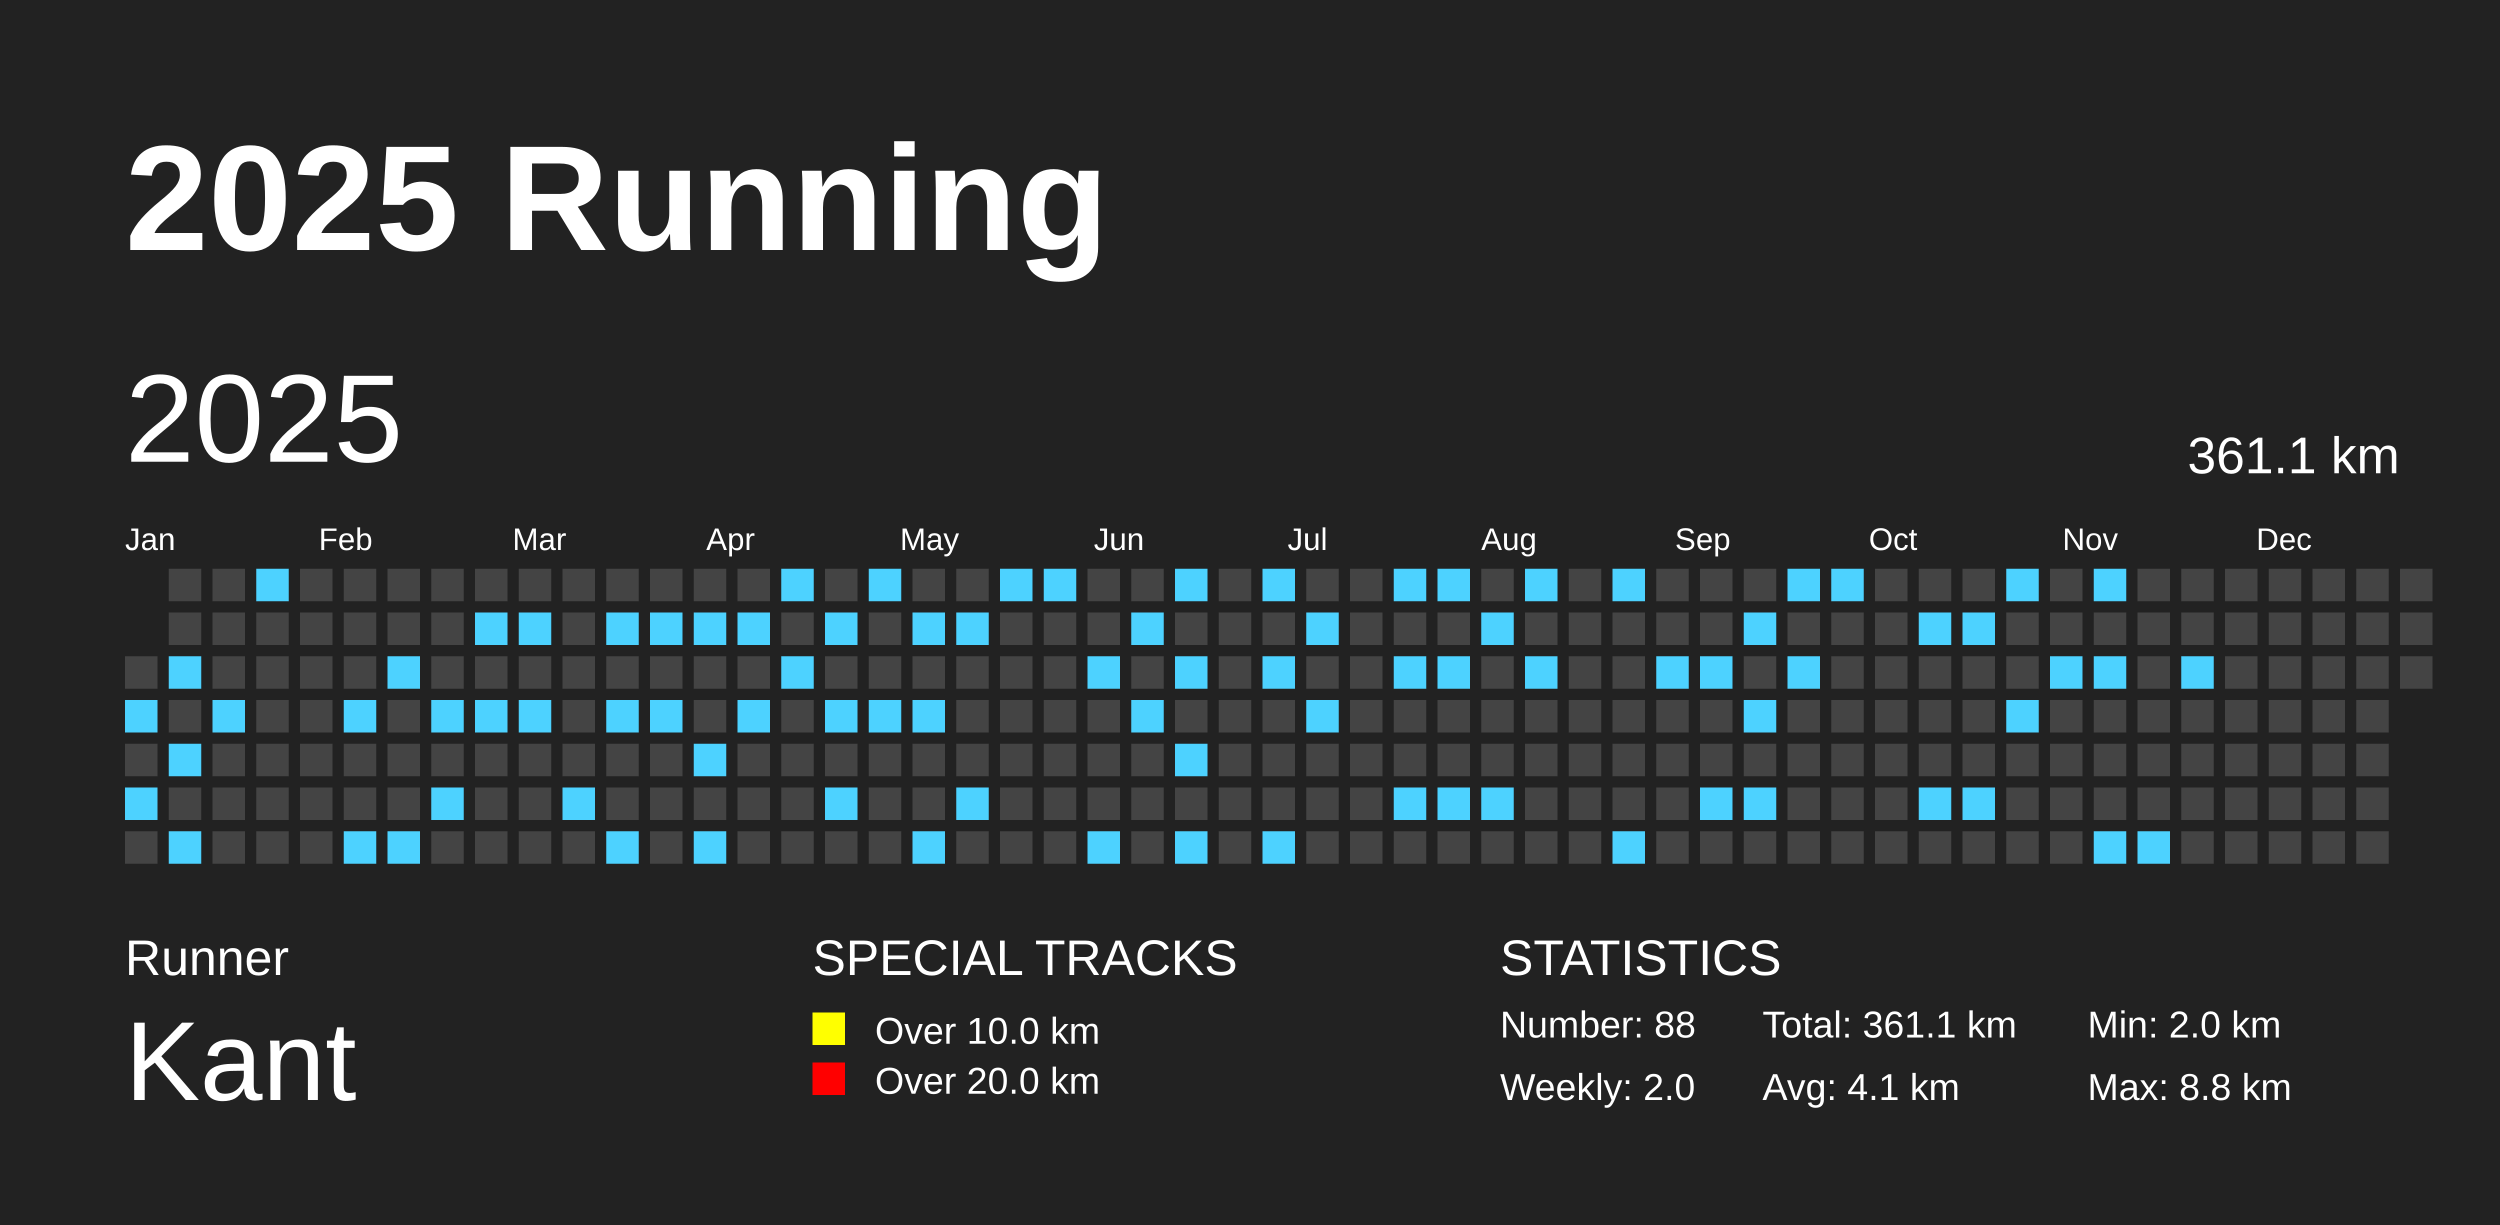
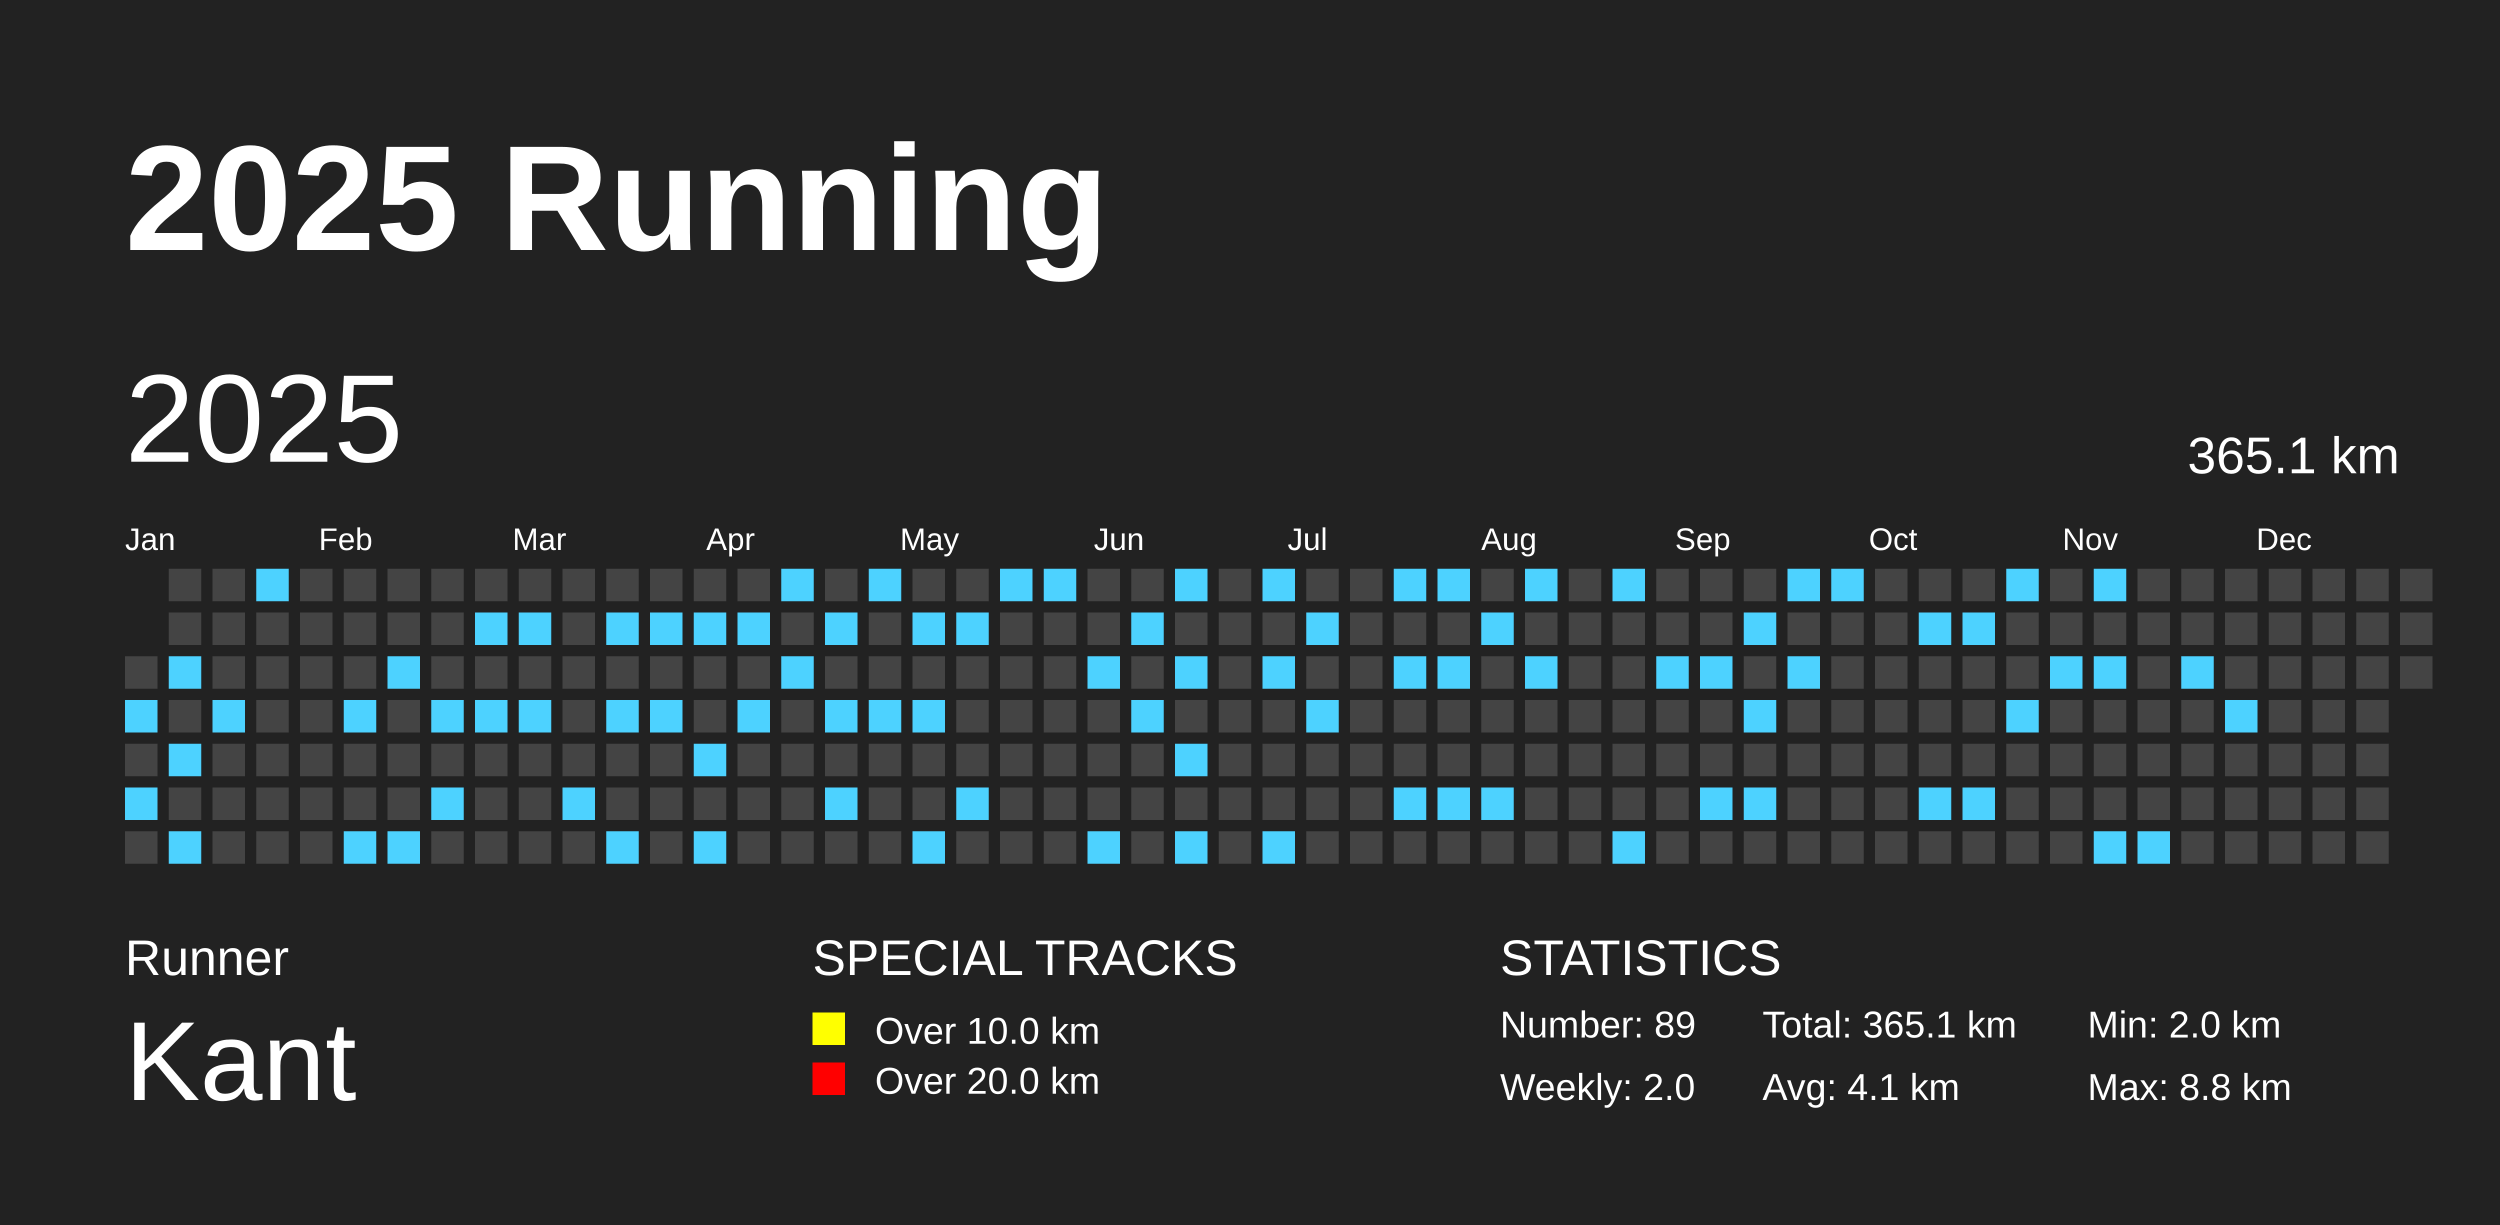
<svg xmlns="http://www.w3.org/2000/svg" baseProfile="full" height="98mm" version="1.1" viewBox="0,0,200,98" width="200mm">
  <defs />
  <rect fill="#222222" height="98" width="200" x="0" y="0" />
  <text fill="#FFFFFF" style="font-size:12px; font-family:Arial; font-weight:bold;" x="10" y="20">2025 Running</text>
  <text fill="#FFFFFF" style="font-size:4px; font-family:Arial" x="10" y="78">Runner</text>
  <text fill="#FFFFFF" style="font-size:9px; font-family:Arial" x="10" y="88">Kant</text>
  <text fill="#FFFFFF" style="font-size:4px; font-family:Arial" x="65" y="78">SPECIAL TRACKS</text>
  <rect fill="yellow" height="2.6" width="2.6" x="65" y="81" />
  <text fill="#FFFFFF" style="font-size:3px; font-family:Arial" x="70" y="83.5">Over 10.0 km</text>
  <rect fill="red" height="2.6" width="2.6" x="65" y="85" />
  <text fill="#FFFFFF" style="font-size:3px; font-family:Arial" x="70" y="87.5">Over 20.0 km</text>
  <text fill="#FFFFFF" style="font-size:4px; font-family:Arial" x="120" y="78">STATISTICS</text>
-   <text fill="#FFFFFF" style="font-size:3px; font-family:Arial" x="120" y="83">Number: 88</text>
+   <text fill="#FFFFFF" style="font-size:3px; font-family:Arial" x="120" y="83">Number: 89</text>
  <text fill="#FFFFFF" style="font-size:3px; font-family:Arial" x="120" y="88">Weekly: 2.0</text>
-   <text fill="#FFFFFF" style="font-size:3px; font-family:Arial" x="141" y="83">Total: 361.1 km</text>
+   <text fill="#FFFFFF" style="font-size:3px; font-family:Arial" x="141" y="83">Total: 365.1 km</text>
  <text fill="#FFFFFF" style="font-size:3px; font-family:Arial" x="141" y="88">Avg: 4.1 km</text>
  <text fill="#FFFFFF" style="font-size:3px; font-family:Arial" x="167" y="83">Min: 2.0 km</text>
  <text fill="#FFFFFF" style="font-size:3px; font-family:Arial" x="167" y="88">Max: 8.8 km</text>
  <text dominant-baseline="hanging" fill="#FFFFFF" style="font-size:10.0px; font-family:Arial;" x="10" y="30">2025</text>
-   <text dominant-baseline="hanging" fill="#FFFFFF" style="font-size:4.125px; font-family:Arial;" x="175" y="35">361.1 km</text>
+   <text dominant-baseline="hanging" fill="#FFFFFF" style="font-size:4.125px; font-family:Arial;" x="175" y="35">365.1 km</text>
  <text fill="#FFFFFF" style="font-size:2.5px; font-family:Arial" x="10.0" y="44">Jan</text>
  <text fill="#FFFFFF" style="font-size:2.5px; font-family:Arial" x="25.5" y="44">Feb</text>
  <text fill="#FFFFFF" style="font-size:2.5px; font-family:Arial" x="41.0" y="44">Mar</text>
  <text fill="#FFFFFF" style="font-size:2.5px; font-family:Arial" x="56.5" y="44">Apr</text>
  <text fill="#FFFFFF" style="font-size:2.5px; font-family:Arial" x="72.0" y="44">May</text>
  <text fill="#FFFFFF" style="font-size:2.5px; font-family:Arial" x="87.5" y="44">Jun</text>
  <text fill="#FFFFFF" style="font-size:2.5px; font-family:Arial" x="103.0" y="44">Jul</text>
  <text fill="#FFFFFF" style="font-size:2.5px; font-family:Arial" x="118.5" y="44">Aug</text>
  <text fill="#FFFFFF" style="font-size:2.5px; font-family:Arial" x="134.0" y="44">Sep</text>
  <text fill="#FFFFFF" style="font-size:2.5px; font-family:Arial" x="149.5" y="44">Oct</text>
  <text fill="#FFFFFF" style="font-size:2.5px; font-family:Arial" x="165.0" y="44">Nov</text>
  <text fill="#FFFFFF" style="font-size:2.5px; font-family:Arial" x="180.5" y="44">Dec</text>
  <rect fill="#444444" height="2.6" width="2.6" x="10.0" y="52.5" />
  <rect fill="#4DD2FF" height="2.6" width="2.6" x="10.0" y="56.0" />
  <rect fill="#444444" height="2.6" width="2.6" x="10.0" y="59.5" />
  <rect fill="#4DD2FF" height="2.6" width="2.6" x="10.0" y="63.0" />
  <rect fill="#444444" height="2.6" width="2.6" x="10.0" y="66.5" />
  <rect fill="#444444" height="2.6" width="2.6" x="13.5" y="45.5" />
  <rect fill="#444444" height="2.6" width="2.6" x="13.5" y="49.0" />
  <rect fill="#4DD2FF" height="2.6" width="2.6" x="13.5" y="52.5" />
  <rect fill="#444444" height="2.6" width="2.6" x="13.5" y="56.0" />
  <rect fill="#4DD2FF" height="2.6" width="2.6" x="13.5" y="59.5" />
  <rect fill="#444444" height="2.6" width="2.6" x="13.5" y="63.0" />
  <rect fill="#4DD2FF" height="2.6" width="2.6" x="13.5" y="66.5" />
  <rect fill="#444444" height="2.6" width="2.6" x="17.0" y="45.5" />
  <rect fill="#444444" height="2.6" width="2.6" x="17.0" y="49.0" />
  <rect fill="#444444" height="2.6" width="2.6" x="17.0" y="52.5" />
  <rect fill="#4DD2FF" height="2.6" width="2.6" x="17.0" y="56.0" />
  <rect fill="#444444" height="2.6" width="2.6" x="17.0" y="59.5" />
  <rect fill="#444444" height="2.6" width="2.6" x="17.0" y="63.0" />
  <rect fill="#444444" height="2.6" width="2.6" x="17.0" y="66.5" />
  <rect fill="#4DD2FF" height="2.6" width="2.6" x="20.5" y="45.5" />
  <rect fill="#444444" height="2.6" width="2.6" x="20.5" y="49.0" />
  <rect fill="#444444" height="2.6" width="2.6" x="20.5" y="52.5" />
  <rect fill="#444444" height="2.6" width="2.6" x="20.5" y="56.0" />
  <rect fill="#444444" height="2.6" width="2.6" x="20.5" y="59.5" />
  <rect fill="#444444" height="2.6" width="2.6" x="20.5" y="63.0" />
  <rect fill="#444444" height="2.6" width="2.6" x="20.5" y="66.5" />
  <rect fill="#444444" height="2.6" width="2.6" x="24.0" y="45.5" />
  <rect fill="#444444" height="2.6" width="2.6" x="24.0" y="49.0" />
  <rect fill="#444444" height="2.6" width="2.6" x="24.0" y="52.5" />
  <rect fill="#444444" height="2.6" width="2.6" x="24.0" y="56.0" />
  <rect fill="#444444" height="2.6" width="2.6" x="24.0" y="59.5" />
  <rect fill="#444444" height="2.6" width="2.6" x="24.0" y="63.0" />
  <rect fill="#444444" height="2.6" width="2.6" x="24.0" y="66.5" />
  <rect fill="#444444" height="2.6" width="2.6" x="27.5" y="45.5" />
  <rect fill="#444444" height="2.6" width="2.6" x="27.5" y="49.0" />
  <rect fill="#444444" height="2.6" width="2.6" x="27.5" y="52.5" />
  <rect fill="#4DD2FF" height="2.6" width="2.6" x="27.5" y="56.0" />
  <rect fill="#444444" height="2.6" width="2.6" x="27.5" y="59.5" />
  <rect fill="#444444" height="2.6" width="2.6" x="27.5" y="63.0" />
  <rect fill="#4DD2FF" height="2.6" width="2.6" x="27.5" y="66.5" />
  <rect fill="#444444" height="2.6" width="2.6" x="31.0" y="45.5" />
  <rect fill="#444444" height="2.6" width="2.6" x="31.0" y="49.0" />
  <rect fill="#4DD2FF" height="2.6" width="2.6" x="31.0" y="52.5" />
  <rect fill="#444444" height="2.6" width="2.6" x="31.0" y="56.0" />
  <rect fill="#444444" height="2.6" width="2.6" x="31.0" y="59.5" />
  <rect fill="#444444" height="2.6" width="2.6" x="31.0" y="63.0" />
  <rect fill="#4DD2FF" height="2.6" width="2.6" x="31.0" y="66.5" />
  <rect fill="#444444" height="2.6" width="2.6" x="34.5" y="45.5" />
  <rect fill="#444444" height="2.6" width="2.6" x="34.5" y="49.0" />
  <rect fill="#444444" height="2.6" width="2.6" x="34.5" y="52.5" />
  <rect fill="#4DD2FF" height="2.6" width="2.6" x="34.5" y="56.0" />
  <rect fill="#444444" height="2.6" width="2.6" x="34.5" y="59.5" />
  <rect fill="#4DD2FF" height="2.6" width="2.6" x="34.5" y="63.0" />
  <rect fill="#444444" height="2.6" width="2.6" x="34.5" y="66.5" />
  <rect fill="#444444" height="2.6" width="2.6" x="38.0" y="45.5" />
  <rect fill="#4DD2FF" height="2.6" width="2.6" x="38.0" y="49.0" />
  <rect fill="#444444" height="2.6" width="2.6" x="38.0" y="52.5" />
  <rect fill="#4DD2FF" height="2.6" width="2.6" x="38.0" y="56.0" />
  <rect fill="#444444" height="2.6" width="2.6" x="38.0" y="59.5" />
  <rect fill="#444444" height="2.6" width="2.6" x="38.0" y="63.0" />
  <rect fill="#444444" height="2.6" width="2.6" x="38.0" y="66.5" />
  <rect fill="#444444" height="2.6" width="2.6" x="41.5" y="45.5" />
  <rect fill="#4DD2FF" height="2.6" width="2.6" x="41.5" y="49.0" />
  <rect fill="#444444" height="2.6" width="2.6" x="41.5" y="52.5" />
  <rect fill="#4DD2FF" height="2.6" width="2.6" x="41.5" y="56.0" />
  <rect fill="#444444" height="2.6" width="2.6" x="41.5" y="59.5" />
  <rect fill="#444444" height="2.6" width="2.6" x="41.5" y="63.0" />
  <rect fill="#444444" height="2.6" width="2.6" x="41.5" y="66.5" />
  <rect fill="#444444" height="2.6" width="2.6" x="45.0" y="45.5" />
  <rect fill="#444444" height="2.6" width="2.6" x="45.0" y="49.0" />
  <rect fill="#444444" height="2.6" width="2.6" x="45.0" y="52.5" />
  <rect fill="#444444" height="2.6" width="2.6" x="45.0" y="56.0" />
  <rect fill="#444444" height="2.6" width="2.6" x="45.0" y="59.5" />
  <rect fill="#4DD2FF" height="2.6" width="2.6" x="45.0" y="63.0" />
  <rect fill="#444444" height="2.6" width="2.6" x="45.0" y="66.5" />
  <rect fill="#444444" height="2.6" width="2.6" x="48.5" y="45.5" />
  <rect fill="#4DD2FF" height="2.6" width="2.6" x="48.5" y="49.0" />
  <rect fill="#444444" height="2.6" width="2.6" x="48.5" y="52.5" />
  <rect fill="#4DD2FF" height="2.6" width="2.6" x="48.5" y="56.0" />
  <rect fill="#444444" height="2.6" width="2.6" x="48.5" y="59.5" />
  <rect fill="#444444" height="2.6" width="2.6" x="48.5" y="63.0" />
  <rect fill="#4DD2FF" height="2.6" width="2.6" x="48.5" y="66.5" />
  <rect fill="#444444" height="2.6" width="2.6" x="52.0" y="45.5" />
  <rect fill="#4DD2FF" height="2.6" width="2.6" x="52.0" y="49.0" />
  <rect fill="#444444" height="2.6" width="2.6" x="52.0" y="52.5" />
  <rect fill="#4DD2FF" height="2.6" width="2.6" x="52.0" y="56.0" />
  <rect fill="#444444" height="2.6" width="2.6" x="52.0" y="59.5" />
  <rect fill="#444444" height="2.6" width="2.6" x="52.0" y="63.0" />
  <rect fill="#444444" height="2.6" width="2.6" x="52.0" y="66.5" />
  <rect fill="#444444" height="2.6" width="2.6" x="55.5" y="45.5" />
  <rect fill="#4DD2FF" height="2.6" width="2.6" x="55.5" y="49.0" />
  <rect fill="#444444" height="2.6" width="2.6" x="55.5" y="52.5" />
  <rect fill="#444444" height="2.6" width="2.6" x="55.5" y="56.0" />
  <rect fill="#4DD2FF" height="2.6" width="2.6" x="55.5" y="59.5" />
  <rect fill="#444444" height="2.6" width="2.6" x="55.5" y="63.0" />
  <rect fill="#4DD2FF" height="2.6" width="2.6" x="55.5" y="66.5" />
  <rect fill="#444444" height="2.6" width="2.6" x="59.0" y="45.5" />
  <rect fill="#4DD2FF" height="2.6" width="2.6" x="59.0" y="49.0" />
  <rect fill="#444444" height="2.6" width="2.6" x="59.0" y="52.5" />
  <rect fill="#4DD2FF" height="2.6" width="2.6" x="59.0" y="56.0" />
  <rect fill="#444444" height="2.6" width="2.6" x="59.0" y="59.5" />
  <rect fill="#444444" height="2.6" width="2.6" x="59.0" y="63.0" />
  <rect fill="#444444" height="2.6" width="2.6" x="59.0" y="66.5" />
  <rect fill="#4DD2FF" height="2.6" width="2.6" x="62.5" y="45.5" />
  <rect fill="#444444" height="2.6" width="2.6" x="62.5" y="49.0" />
  <rect fill="#4DD2FF" height="2.6" width="2.6" x="62.5" y="52.5" />
  <rect fill="#444444" height="2.6" width="2.6" x="62.5" y="56.0" />
  <rect fill="#444444" height="2.6" width="2.6" x="62.5" y="59.5" />
  <rect fill="#444444" height="2.6" width="2.6" x="62.5" y="63.0" />
  <rect fill="#444444" height="2.6" width="2.6" x="62.5" y="66.5" />
  <rect fill="#444444" height="2.6" width="2.6" x="66.0" y="45.5" />
  <rect fill="#4DD2FF" height="2.6" width="2.6" x="66.0" y="49.0" />
  <rect fill="#444444" height="2.6" width="2.6" x="66.0" y="52.5" />
  <rect fill="#4DD2FF" height="2.6" width="2.6" x="66.0" y="56.0" />
  <rect fill="#444444" height="2.6" width="2.6" x="66.0" y="59.5" />
  <rect fill="#4DD2FF" height="2.6" width="2.6" x="66.0" y="63.0" />
  <rect fill="#444444" height="2.6" width="2.6" x="66.0" y="66.5" />
  <rect fill="#4DD2FF" height="2.6" width="2.6" x="69.5" y="45.5" />
  <rect fill="#444444" height="2.6" width="2.6" x="69.5" y="49.0" />
  <rect fill="#444444" height="2.6" width="2.6" x="69.5" y="52.5" />
  <rect fill="#4DD2FF" height="2.6" width="2.6" x="69.5" y="56.0" />
  <rect fill="#444444" height="2.6" width="2.6" x="69.5" y="59.5" />
  <rect fill="#444444" height="2.6" width="2.6" x="69.5" y="63.0" />
  <rect fill="#444444" height="2.6" width="2.6" x="69.5" y="66.5" />
  <rect fill="#444444" height="2.6" width="2.6" x="73.0" y="45.5" />
  <rect fill="#4DD2FF" height="2.6" width="2.6" x="73.0" y="49.0" />
  <rect fill="#444444" height="2.6" width="2.6" x="73.0" y="52.5" />
  <rect fill="#4DD2FF" height="2.6" width="2.6" x="73.0" y="56.0" />
  <rect fill="#444444" height="2.6" width="2.6" x="73.0" y="59.5" />
  <rect fill="#444444" height="2.6" width="2.6" x="73.0" y="63.0" />
  <rect fill="#4DD2FF" height="2.6" width="2.6" x="73.0" y="66.5" />
  <rect fill="#444444" height="2.6" width="2.6" x="76.5" y="45.5" />
  <rect fill="#4DD2FF" height="2.6" width="2.6" x="76.5" y="49.0" />
  <rect fill="#444444" height="2.6" width="2.6" x="76.5" y="52.5" />
  <rect fill="#444444" height="2.6" width="2.6" x="76.5" y="56.0" />
  <rect fill="#444444" height="2.6" width="2.6" x="76.5" y="59.5" />
  <rect fill="#4DD2FF" height="2.6" width="2.6" x="76.5" y="63.0" />
  <rect fill="#444444" height="2.6" width="2.6" x="76.5" y="66.5" />
  <rect fill="#4DD2FF" height="2.6" width="2.6" x="80.0" y="45.5" />
  <rect fill="#444444" height="2.6" width="2.6" x="80.0" y="49.0" />
  <rect fill="#444444" height="2.6" width="2.6" x="80.0" y="52.5" />
  <rect fill="#444444" height="2.6" width="2.6" x="80.0" y="56.0" />
  <rect fill="#444444" height="2.6" width="2.6" x="80.0" y="59.5" />
  <rect fill="#444444" height="2.6" width="2.6" x="80.0" y="63.0" />
  <rect fill="#444444" height="2.6" width="2.6" x="80.0" y="66.5" />
  <rect fill="#4DD2FF" height="2.6" width="2.6" x="83.5" y="45.5" />
  <rect fill="#444444" height="2.6" width="2.6" x="83.5" y="49.0" />
  <rect fill="#444444" height="2.6" width="2.6" x="83.5" y="52.5" />
  <rect fill="#444444" height="2.6" width="2.6" x="83.5" y="56.0" />
  <rect fill="#444444" height="2.6" width="2.6" x="83.5" y="59.5" />
  <rect fill="#444444" height="2.6" width="2.6" x="83.5" y="63.0" />
  <rect fill="#444444" height="2.6" width="2.6" x="83.5" y="66.5" />
  <rect fill="#444444" height="2.6" width="2.6" x="87.0" y="45.5" />
  <rect fill="#444444" height="2.6" width="2.6" x="87.0" y="49.0" />
  <rect fill="#4DD2FF" height="2.6" width="2.6" x="87.0" y="52.5" />
  <rect fill="#444444" height="2.6" width="2.6" x="87.0" y="56.0" />
  <rect fill="#444444" height="2.6" width="2.6" x="87.0" y="59.5" />
  <rect fill="#444444" height="2.6" width="2.6" x="87.0" y="63.0" />
  <rect fill="#4DD2FF" height="2.6" width="2.6" x="87.0" y="66.5" />
  <rect fill="#444444" height="2.6" width="2.6" x="90.5" y="45.5" />
  <rect fill="#4DD2FF" height="2.6" width="2.6" x="90.5" y="49.0" />
  <rect fill="#444444" height="2.6" width="2.6" x="90.5" y="52.5" />
  <rect fill="#4DD2FF" height="2.6" width="2.6" x="90.5" y="56.0" />
  <rect fill="#444444" height="2.6" width="2.6" x="90.5" y="59.5" />
  <rect fill="#444444" height="2.6" width="2.6" x="90.5" y="63.0" />
  <rect fill="#444444" height="2.6" width="2.6" x="90.5" y="66.5" />
  <rect fill="#4DD2FF" height="2.6" width="2.6" x="94.0" y="45.5" />
  <rect fill="#444444" height="2.6" width="2.6" x="94.0" y="49.0" />
  <rect fill="#4DD2FF" height="2.6" width="2.6" x="94.0" y="52.5" />
  <rect fill="#444444" height="2.6" width="2.6" x="94.0" y="56.0" />
  <rect fill="#4DD2FF" height="2.6" width="2.6" x="94.0" y="59.5" />
  <rect fill="#444444" height="2.6" width="2.6" x="94.0" y="63.0" />
  <rect fill="#4DD2FF" height="2.6" width="2.6" x="94.0" y="66.5" />
  <rect fill="#444444" height="2.6" width="2.6" x="97.5" y="45.5" />
  <rect fill="#444444" height="2.6" width="2.6" x="97.5" y="49.0" />
  <rect fill="#444444" height="2.6" width="2.6" x="97.5" y="52.5" />
  <rect fill="#444444" height="2.6" width="2.6" x="97.5" y="56.0" />
  <rect fill="#444444" height="2.6" width="2.6" x="97.5" y="59.5" />
  <rect fill="#444444" height="2.6" width="2.6" x="97.5" y="63.0" />
  <rect fill="#444444" height="2.6" width="2.6" x="97.5" y="66.5" />
  <rect fill="#4DD2FF" height="2.6" width="2.6" x="101.0" y="45.5" />
  <rect fill="#444444" height="2.6" width="2.6" x="101.0" y="49.0" />
  <rect fill="#4DD2FF" height="2.6" width="2.6" x="101.0" y="52.5" />
  <rect fill="#444444" height="2.6" width="2.6" x="101.0" y="56.0" />
  <rect fill="#444444" height="2.6" width="2.6" x="101.0" y="59.5" />
  <rect fill="#444444" height="2.6" width="2.6" x="101.0" y="63.0" />
  <rect fill="#4DD2FF" height="2.6" width="2.6" x="101.0" y="66.5" />
  <rect fill="#444444" height="2.6" width="2.6" x="104.5" y="45.5" />
  <rect fill="#4DD2FF" height="2.6" width="2.6" x="104.5" y="49.0" />
  <rect fill="#444444" height="2.6" width="2.6" x="104.5" y="52.5" />
  <rect fill="#4DD2FF" height="2.6" width="2.6" x="104.5" y="56.0" />
  <rect fill="#444444" height="2.6" width="2.6" x="104.5" y="59.5" />
  <rect fill="#444444" height="2.6" width="2.6" x="104.5" y="63.0" />
  <rect fill="#444444" height="2.6" width="2.6" x="104.5" y="66.5" />
  <rect fill="#444444" height="2.6" width="2.6" x="108.0" y="45.5" />
  <rect fill="#444444" height="2.6" width="2.6" x="108.0" y="49.0" />
  <rect fill="#444444" height="2.6" width="2.6" x="108.0" y="52.5" />
  <rect fill="#444444" height="2.6" width="2.6" x="108.0" y="56.0" />
  <rect fill="#444444" height="2.6" width="2.6" x="108.0" y="59.5" />
  <rect fill="#444444" height="2.6" width="2.6" x="108.0" y="63.0" />
  <rect fill="#444444" height="2.6" width="2.6" x="108.0" y="66.5" />
  <rect fill="#4DD2FF" height="2.6" width="2.6" x="111.5" y="45.5" />
  <rect fill="#444444" height="2.6" width="2.6" x="111.5" y="49.0" />
  <rect fill="#4DD2FF" height="2.6" width="2.6" x="111.5" y="52.5" />
  <rect fill="#444444" height="2.6" width="2.6" x="111.5" y="56.0" />
  <rect fill="#444444" height="2.6" width="2.6" x="111.5" y="59.5" />
  <rect fill="#4DD2FF" height="2.6" width="2.6" x="111.5" y="63.0" />
  <rect fill="#444444" height="2.6" width="2.6" x="111.5" y="66.5" />
  <rect fill="#4DD2FF" height="2.6" width="2.6" x="115.0" y="45.5" />
  <rect fill="#444444" height="2.6" width="2.6" x="115.0" y="49.0" />
  <rect fill="#4DD2FF" height="2.6" width="2.6" x="115.0" y="52.5" />
  <rect fill="#444444" height="2.6" width="2.6" x="115.0" y="56.0" />
  <rect fill="#444444" height="2.6" width="2.6" x="115.0" y="59.5" />
  <rect fill="#4DD2FF" height="2.6" width="2.6" x="115.0" y="63.0" />
  <rect fill="#444444" height="2.6" width="2.6" x="115.0" y="66.5" />
  <rect fill="#444444" height="2.6" width="2.6" x="118.5" y="45.5" />
  <rect fill="#4DD2FF" height="2.6" width="2.6" x="118.5" y="49.0" />
  <rect fill="#444444" height="2.6" width="2.6" x="118.5" y="52.5" />
  <rect fill="#444444" height="2.6" width="2.6" x="118.5" y="56.0" />
  <rect fill="#444444" height="2.6" width="2.6" x="118.5" y="59.5" />
  <rect fill="#4DD2FF" height="2.6" width="2.6" x="118.5" y="63.0" />
  <rect fill="#444444" height="2.6" width="2.6" x="118.5" y="66.5" />
  <rect fill="#4DD2FF" height="2.6" width="2.6" x="122.0" y="45.5" />
  <rect fill="#444444" height="2.6" width="2.6" x="122.0" y="49.0" />
  <rect fill="#4DD2FF" height="2.6" width="2.6" x="122.0" y="52.5" />
  <rect fill="#444444" height="2.6" width="2.6" x="122.0" y="56.0" />
  <rect fill="#444444" height="2.6" width="2.6" x="122.0" y="59.5" />
  <rect fill="#444444" height="2.6" width="2.6" x="122.0" y="63.0" />
  <rect fill="#444444" height="2.6" width="2.6" x="122.0" y="66.5" />
  <rect fill="#444444" height="2.6" width="2.6" x="125.5" y="45.5" />
  <rect fill="#444444" height="2.6" width="2.6" x="125.5" y="49.0" />
  <rect fill="#444444" height="2.6" width="2.6" x="125.5" y="52.5" />
  <rect fill="#444444" height="2.6" width="2.6" x="125.5" y="56.0" />
  <rect fill="#444444" height="2.6" width="2.6" x="125.5" y="59.5" />
  <rect fill="#444444" height="2.6" width="2.6" x="125.5" y="63.0" />
  <rect fill="#444444" height="2.6" width="2.6" x="125.5" y="66.5" />
  <rect fill="#4DD2FF" height="2.6" width="2.6" x="129.0" y="45.5" />
  <rect fill="#444444" height="2.6" width="2.6" x="129.0" y="49.0" />
  <rect fill="#444444" height="2.6" width="2.6" x="129.0" y="52.5" />
  <rect fill="#444444" height="2.6" width="2.6" x="129.0" y="56.0" />
  <rect fill="#444444" height="2.6" width="2.6" x="129.0" y="59.5" />
  <rect fill="#444444" height="2.6" width="2.6" x="129.0" y="63.0" />
  <rect fill="#4DD2FF" height="2.6" width="2.6" x="129.0" y="66.5" />
  <rect fill="#444444" height="2.6" width="2.6" x="132.5" y="45.5" />
  <rect fill="#444444" height="2.6" width="2.6" x="132.5" y="49.0" />
  <rect fill="#4DD2FF" height="2.6" width="2.6" x="132.5" y="52.5" />
  <rect fill="#444444" height="2.6" width="2.6" x="132.5" y="56.0" />
  <rect fill="#444444" height="2.6" width="2.6" x="132.5" y="59.5" />
  <rect fill="#444444" height="2.6" width="2.6" x="132.5" y="63.0" />
  <rect fill="#444444" height="2.6" width="2.6" x="132.5" y="66.5" />
  <rect fill="#444444" height="2.6" width="2.6" x="136.0" y="45.5" />
  <rect fill="#444444" height="2.6" width="2.6" x="136.0" y="49.0" />
  <rect fill="#4DD2FF" height="2.6" width="2.6" x="136.0" y="52.5" />
  <rect fill="#444444" height="2.6" width="2.6" x="136.0" y="56.0" />
  <rect fill="#444444" height="2.6" width="2.6" x="136.0" y="59.5" />
  <rect fill="#4DD2FF" height="2.6" width="2.6" x="136.0" y="63.0" />
  <rect fill="#444444" height="2.6" width="2.6" x="136.0" y="66.5" />
  <rect fill="#444444" height="2.6" width="2.6" x="139.5" y="45.5" />
  <rect fill="#4DD2FF" height="2.6" width="2.6" x="139.5" y="49.0" />
  <rect fill="#444444" height="2.6" width="2.6" x="139.5" y="52.5" />
  <rect fill="#4DD2FF" height="2.6" width="2.6" x="139.5" y="56.0" />
  <rect fill="#444444" height="2.6" width="2.6" x="139.5" y="59.5" />
  <rect fill="#4DD2FF" height="2.6" width="2.6" x="139.5" y="63.0" />
  <rect fill="#444444" height="2.6" width="2.6" x="139.5" y="66.5" />
  <rect fill="#4DD2FF" height="2.6" width="2.6" x="143.0" y="45.5" />
  <rect fill="#444444" height="2.6" width="2.6" x="143.0" y="49.0" />
  <rect fill="#4DD2FF" height="2.6" width="2.6" x="143.0" y="52.5" />
  <rect fill="#444444" height="2.6" width="2.6" x="143.0" y="56.0" />
  <rect fill="#444444" height="2.6" width="2.6" x="143.0" y="59.5" />
  <rect fill="#444444" height="2.6" width="2.6" x="143.0" y="63.0" />
  <rect fill="#444444" height="2.6" width="2.6" x="143.0" y="66.5" />
  <rect fill="#4DD2FF" height="2.6" width="2.6" x="146.5" y="45.5" />
  <rect fill="#444444" height="2.6" width="2.6" x="146.5" y="49.0" />
  <rect fill="#444444" height="2.6" width="2.6" x="146.5" y="52.5" />
  <rect fill="#444444" height="2.6" width="2.6" x="146.5" y="56.0" />
  <rect fill="#444444" height="2.6" width="2.6" x="146.5" y="59.5" />
  <rect fill="#444444" height="2.6" width="2.6" x="146.5" y="63.0" />
  <rect fill="#444444" height="2.6" width="2.6" x="146.5" y="66.5" />
  <rect fill="#444444" height="2.6" width="2.6" x="150.0" y="45.5" />
  <rect fill="#444444" height="2.6" width="2.6" x="150.0" y="49.0" />
  <rect fill="#444444" height="2.6" width="2.6" x="150.0" y="52.5" />
  <rect fill="#444444" height="2.6" width="2.6" x="150.0" y="56.0" />
  <rect fill="#444444" height="2.6" width="2.6" x="150.0" y="59.5" />
  <rect fill="#444444" height="2.6" width="2.6" x="150.0" y="63.0" />
  <rect fill="#444444" height="2.6" width="2.6" x="150.0" y="66.5" />
  <rect fill="#444444" height="2.6" width="2.6" x="153.5" y="45.5" />
  <rect fill="#4DD2FF" height="2.6" width="2.6" x="153.5" y="49.0" />
  <rect fill="#444444" height="2.6" width="2.6" x="153.5" y="52.5" />
  <rect fill="#444444" height="2.6" width="2.6" x="153.5" y="56.0" />
  <rect fill="#444444" height="2.6" width="2.6" x="153.5" y="59.5" />
  <rect fill="#4DD2FF" height="2.6" width="2.6" x="153.5" y="63.0" />
  <rect fill="#444444" height="2.6" width="2.6" x="153.5" y="66.5" />
  <rect fill="#444444" height="2.6" width="2.6" x="157.0" y="45.5" />
  <rect fill="#4DD2FF" height="2.6" width="2.6" x="157.0" y="49.0" />
  <rect fill="#444444" height="2.6" width="2.6" x="157.0" y="52.5" />
  <rect fill="#444444" height="2.6" width="2.6" x="157.0" y="56.0" />
  <rect fill="#444444" height="2.6" width="2.6" x="157.0" y="59.5" />
  <rect fill="#4DD2FF" height="2.6" width="2.6" x="157.0" y="63.0" />
  <rect fill="#444444" height="2.6" width="2.6" x="157.0" y="66.5" />
  <rect fill="#4DD2FF" height="2.6" width="2.6" x="160.5" y="45.5" />
  <rect fill="#444444" height="2.6" width="2.6" x="160.5" y="49.0" />
  <rect fill="#444444" height="2.6" width="2.6" x="160.5" y="52.5" />
  <rect fill="#4DD2FF" height="2.6" width="2.6" x="160.5" y="56.0" />
  <rect fill="#444444" height="2.6" width="2.6" x="160.5" y="59.5" />
  <rect fill="#444444" height="2.6" width="2.6" x="160.5" y="63.0" />
  <rect fill="#444444" height="2.6" width="2.6" x="160.5" y="66.5" />
  <rect fill="#444444" height="2.6" width="2.6" x="164.0" y="45.5" />
  <rect fill="#444444" height="2.6" width="2.6" x="164.0" y="49.0" />
  <rect fill="#4DD2FF" height="2.6" width="2.6" x="164.0" y="52.5" />
  <rect fill="#444444" height="2.6" width="2.6" x="164.0" y="56.0" />
  <rect fill="#444444" height="2.6" width="2.6" x="164.0" y="59.5" />
  <rect fill="#444444" height="2.6" width="2.6" x="164.0" y="63.0" />
  <rect fill="#444444" height="2.6" width="2.6" x="164.0" y="66.5" />
  <rect fill="#4DD2FF" height="2.6" width="2.6" x="167.5" y="45.5" />
  <rect fill="#444444" height="2.6" width="2.6" x="167.5" y="49.0" />
  <rect fill="#4DD2FF" height="2.6" width="2.6" x="167.5" y="52.5" />
  <rect fill="#444444" height="2.6" width="2.6" x="167.5" y="56.0" />
  <rect fill="#444444" height="2.6" width="2.6" x="167.5" y="59.5" />
  <rect fill="#444444" height="2.6" width="2.6" x="167.5" y="63.0" />
  <rect fill="#4DD2FF" height="2.6" width="2.6" x="167.5" y="66.5" />
  <rect fill="#444444" height="2.6" width="2.6" x="171.0" y="45.5" />
  <rect fill="#444444" height="2.6" width="2.6" x="171.0" y="49.0" />
  <rect fill="#444444" height="2.6" width="2.6" x="171.0" y="52.5" />
  <rect fill="#444444" height="2.6" width="2.6" x="171.0" y="56.0" />
  <rect fill="#444444" height="2.6" width="2.6" x="171.0" y="59.5" />
  <rect fill="#444444" height="2.6" width="2.6" x="171.0" y="63.0" />
  <rect fill="#4DD2FF" height="2.6" width="2.6" x="171.0" y="66.5" />
  <rect fill="#444444" height="2.6" width="2.6" x="174.5" y="45.5" />
  <rect fill="#444444" height="2.6" width="2.6" x="174.5" y="49.0" />
  <rect fill="#4DD2FF" height="2.6" width="2.6" x="174.5" y="52.5" />
  <rect fill="#444444" height="2.6" width="2.6" x="174.5" y="56.0" />
  <rect fill="#444444" height="2.6" width="2.6" x="174.5" y="59.5" />
  <rect fill="#444444" height="2.6" width="2.6" x="174.5" y="63.0" />
  <rect fill="#444444" height="2.6" width="2.6" x="174.5" y="66.5" />
  <rect fill="#444444" height="2.6" width="2.6" x="178.0" y="45.5" />
  <rect fill="#444444" height="2.6" width="2.6" x="178.0" y="49.0" />
  <rect fill="#444444" height="2.6" width="2.6" x="178.0" y="52.5" />
-   <rect fill="#444444" height="2.6" width="2.6" x="178.0" y="56.0" />
+   <rect fill="#4DD2FF" height="2.6" width="2.6" x="178.0" y="56.0" />
  <rect fill="#444444" height="2.6" width="2.6" x="178.0" y="59.5" />
  <rect fill="#444444" height="2.6" width="2.6" x="178.0" y="63.0" />
  <rect fill="#444444" height="2.6" width="2.6" x="178.0" y="66.5" />
  <rect fill="#444444" height="2.6" width="2.6" x="181.5" y="45.5" />
  <rect fill="#444444" height="2.6" width="2.6" x="181.5" y="49.0" />
  <rect fill="#444444" height="2.6" width="2.6" x="181.5" y="52.5" />
  <rect fill="#444444" height="2.6" width="2.6" x="181.5" y="56.0" />
  <rect fill="#444444" height="2.6" width="2.6" x="181.5" y="59.5" />
  <rect fill="#444444" height="2.6" width="2.6" x="181.5" y="63.0" />
  <rect fill="#444444" height="2.6" width="2.6" x="181.5" y="66.5" />
  <rect fill="#444444" height="2.6" width="2.6" x="185.0" y="45.5" />
  <rect fill="#444444" height="2.6" width="2.6" x="185.0" y="49.0" />
  <rect fill="#444444" height="2.6" width="2.6" x="185.0" y="52.5" />
  <rect fill="#444444" height="2.6" width="2.6" x="185.0" y="56.0" />
  <rect fill="#444444" height="2.6" width="2.6" x="185.0" y="59.5" />
  <rect fill="#444444" height="2.6" width="2.6" x="185.0" y="63.0" />
  <rect fill="#444444" height="2.6" width="2.6" x="185.0" y="66.5" />
  <rect fill="#444444" height="2.6" width="2.6" x="188.5" y="45.5" />
  <rect fill="#444444" height="2.6" width="2.6" x="188.5" y="49.0" />
  <rect fill="#444444" height="2.6" width="2.6" x="188.5" y="52.5" />
  <rect fill="#444444" height="2.6" width="2.6" x="188.5" y="56.0" />
  <rect fill="#444444" height="2.6" width="2.6" x="188.5" y="59.5" />
  <rect fill="#444444" height="2.6" width="2.6" x="188.5" y="63.0" />
  <rect fill="#444444" height="2.6" width="2.6" x="188.5" y="66.5" />
  <rect fill="#444444" height="2.6" width="2.6" x="192.0" y="45.5" />
  <rect fill="#444444" height="2.6" width="2.6" x="192.0" y="49.0" />
  <rect fill="#444444" height="2.6" width="2.6" x="192.0" y="52.5" />
</svg>
